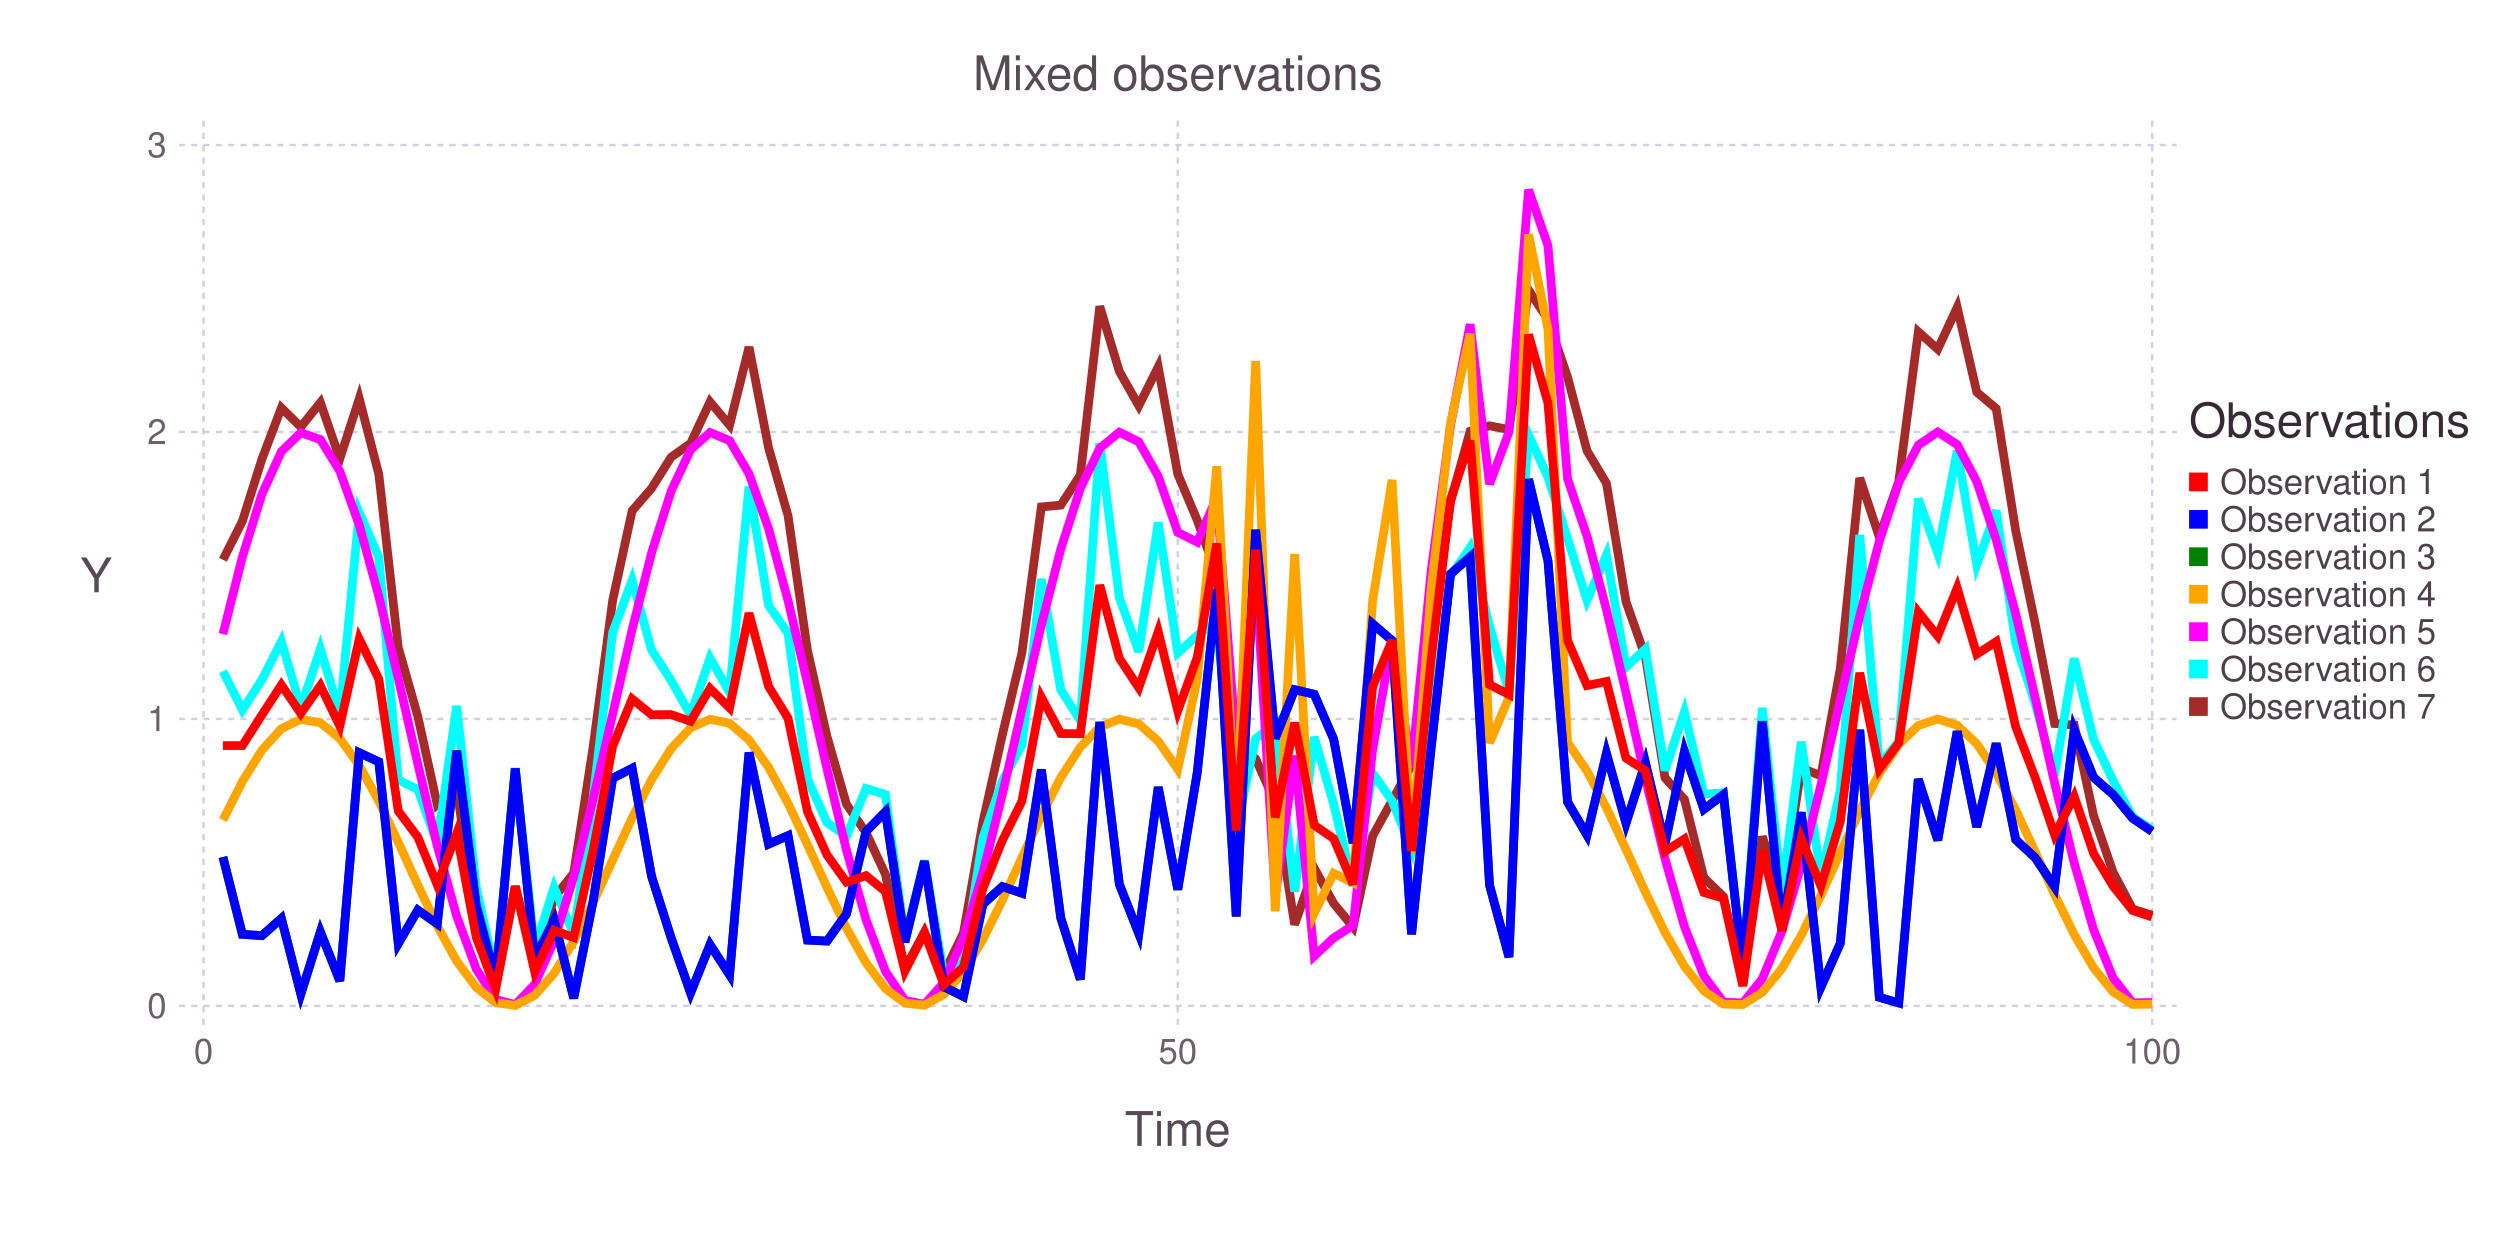
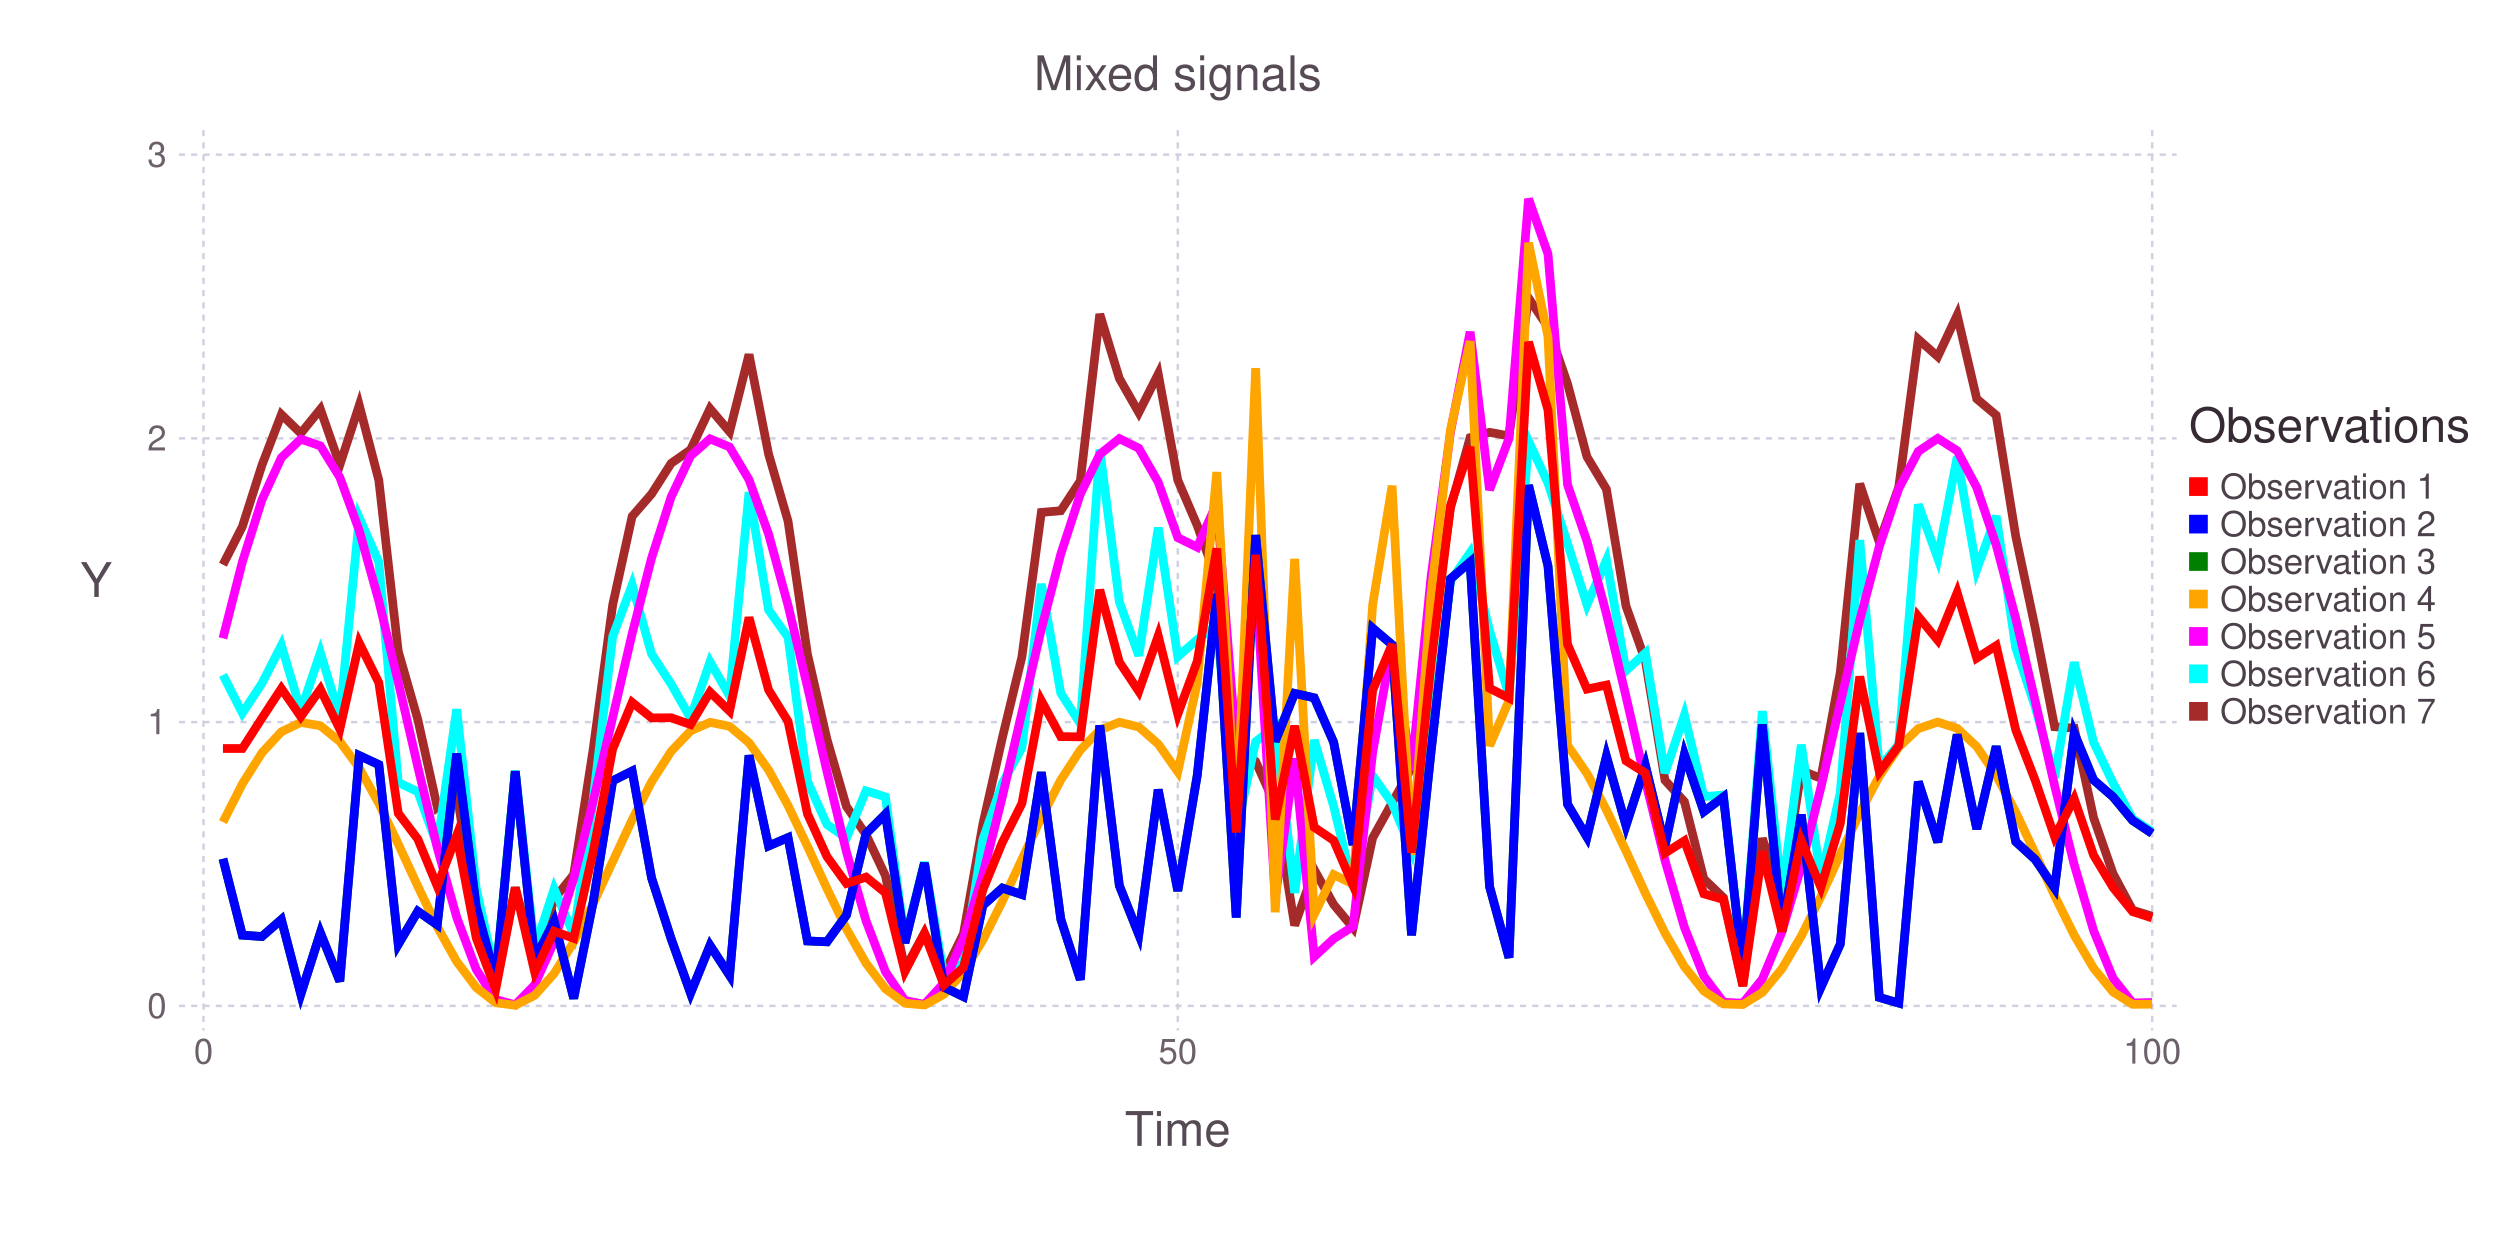
<svg xmlns="http://www.w3.org/2000/svg" version="1.2" width="203.2mm" height="101.6mm" viewBox="0 0 203.2 101.6" stroke="none" fill="#000000" stroke-width="0.3" font-size="3.88">
-   <g class="plotroot xscalable yscalable" id="img-5eb49c4c-1">
-     <g font-size="3.88" font-family="'PT Sans','Helvetica Neue','Helvetica',sans-serif" fill="#564A55" stroke="#000000" stroke-opacity="0.000" id="img-5eb49c4c-2">
+   <g class="plotroot xscalable yscalable" id="img-60525134-1">
+     <g font-size="3.88" font-family="'PT Sans','Helvetica Neue','Helvetica',sans-serif" fill="#564A55" stroke="#000000" stroke-opacity="0.000" id="img-60525134-2">
      <g transform="translate(95.73,90.81)">
        <g class="primitive">
          <text text-anchor="middle" dy="0.6em">Time</text>
        </g>
      </g>
    </g>
-     <g class="guide xlabels" font-size="2.82" font-family="'PT Sans Caption','Helvetica Neue','Helvetica',sans-serif" fill="#6C606B" id="img-5eb49c4c-3">
+     <g class="guide xlabels" font-size="2.82" font-family="'PT Sans Caption','Helvetica Neue','Helvetica',sans-serif" fill="#6C606B" id="img-60525134-3">
      <g transform="translate(16.54,84.76)">
        <g class="primitive">
          <text text-anchor="middle" dy="0.6em">0</text>
        </g>
      </g>
      <g transform="translate(95.73,84.76)">
        <g class="primitive">
          <text text-anchor="middle" dy="0.6em">50</text>
        </g>
      </g>
      <g transform="translate(174.93,84.76)">
        <g class="primitive">
          <text text-anchor="middle" dy="0.6em">100</text>
        </g>
      </g>
    </g>
-     <g class="guide colorkey" id="img-5eb49c4c-4">
-       <g fill="#4C404B" font-size="2.82" font-family="'PT Sans','Helvetica Neue','Helvetica',sans-serif" id="img-5eb49c4c-5">
-         <g transform="translate(180.45,39.17)">
+     <g class="guide colorkey" id="img-60525134-4">
+       <g fill="#4C404B" font-size="2.82" font-family="'PT Sans','Helvetica Neue','Helvetica',sans-serif" id="img-60525134-5">
+         <g transform="translate(180.45,39.55)">
          <g class="primitive">
            <text dy="0.35em">Observation 1</text>
          </g>
        </g>
-         <g transform="translate(180.45,42.21)">
+         <g transform="translate(180.45,42.6)">
          <g class="primitive">
            <text dy="0.35em">Observation 2</text>
          </g>
        </g>
-         <g transform="translate(180.45,45.25)">
+         <g transform="translate(180.45,45.64)">
          <g class="primitive">
            <text dy="0.35em">Observation 3</text>
          </g>
        </g>
-         <g transform="translate(180.45,48.3)">
+         <g transform="translate(180.45,48.69)">
          <g class="primitive">
            <text dy="0.35em">Observation 4</text>
          </g>
        </g>
-         <g transform="translate(180.45,51.34)">
+         <g transform="translate(180.45,51.73)">
          <g class="primitive">
            <text dy="0.35em">Observation 5</text>
          </g>
        </g>
-         <g transform="translate(180.45,54.38)">
+         <g transform="translate(180.45,54.77)">
          <g class="primitive">
            <text dy="0.35em">Observation 6</text>
          </g>
        </g>
-         <g transform="translate(180.45,57.43)">
+         <g transform="translate(180.45,57.82)">
          <g class="primitive">
            <text dy="0.35em">Observation 7</text>
          </g>
        </g>
      </g>
-       <g stroke="#000000" stroke-opacity="0.000" id="img-5eb49c4c-6">
-         <g transform="translate(178.69,39.17)" fill="#FF0000">
-           <path d="M-0.76,-0.76 L 0.76 -0.76 0.76 0.76 -0.76 0.76 z" class="primitive" />
-         </g>
-         <g transform="translate(178.69,42.21)" fill="#0000FF">
-           <path d="M-0.76,-0.76 L 0.76 -0.76 0.76 0.76 -0.76 0.76 z" class="primitive" />
-         </g>
-         <g transform="translate(178.69,45.25)" fill="#008000">
-           <path d="M-0.76,-0.76 L 0.76 -0.76 0.76 0.76 -0.76 0.76 z" class="primitive" />
-         </g>
-         <g transform="translate(178.69,48.3)" fill="#FFA500">
-           <path d="M-0.76,-0.76 L 0.76 -0.76 0.76 0.76 -0.76 0.76 z" class="primitive" />
-         </g>
-         <g transform="translate(178.69,51.34)" fill="#FF00FF">
-           <path d="M-0.76,-0.76 L 0.76 -0.76 0.76 0.76 -0.76 0.76 z" class="primitive" />
-         </g>
-         <g transform="translate(178.69,54.38)" fill="#00FFFF">
-           <path d="M-0.76,-0.76 L 0.76 -0.76 0.76 0.76 -0.76 0.76 z" class="primitive" />
-         </g>
-         <g transform="translate(178.69,57.43)" fill="#A52A2A">
-           <path d="M-0.76,-0.76 L 0.76 -0.76 0.76 0.76 -0.76 0.76 z" class="primitive" />
-         </g>
-       </g>
-       <g fill="#362A35" font-size="3.88" font-family="'PT Sans','Helvetica Neue','Helvetica',sans-serif" stroke="#000000" stroke-opacity="0.000" id="img-5eb49c4c-7">
-         <g transform="translate(177.93,35.53)">
+       <g stroke="#000000" stroke-opacity="0.000" id="img-60525134-6">
+         <g transform="translate(178.69,39.55)" fill="#FF0000">
+           <path d="M-0.76,-0.76 L 0.76 -0.76 0.76 0.76 -0.76 0.76 z" class="primitive" />
+         </g>
+         <g transform="translate(178.69,42.6)" fill="#0000FF">
+           <path d="M-0.76,-0.76 L 0.76 -0.76 0.76 0.76 -0.76 0.76 z" class="primitive" />
+         </g>
+         <g transform="translate(178.69,45.64)" fill="#008000">
+           <path d="M-0.76,-0.76 L 0.76 -0.76 0.76 0.76 -0.76 0.76 z" class="primitive" />
+         </g>
+         <g transform="translate(178.69,48.69)" fill="#FFA500">
+           <path d="M-0.76,-0.76 L 0.76 -0.76 0.76 0.76 -0.76 0.76 z" class="primitive" />
+         </g>
+         <g transform="translate(178.69,51.73)" fill="#FF00FF">
+           <path d="M-0.76,-0.76 L 0.76 -0.76 0.76 0.76 -0.76 0.76 z" class="primitive" />
+         </g>
+         <g transform="translate(178.69,54.77)" fill="#00FFFF">
+           <path d="M-0.76,-0.76 L 0.76 -0.76 0.76 0.76 -0.76 0.76 z" class="primitive" />
+         </g>
+         <g transform="translate(178.69,57.82)" fill="#A52A2A">
+           <path d="M-0.76,-0.76 L 0.76 -0.76 0.76 0.76 -0.76 0.76 z" class="primitive" />
+         </g>
+       </g>
+       <g fill="#362A35" font-size="3.88" font-family="'PT Sans','Helvetica Neue','Helvetica',sans-serif" stroke="#000000" stroke-opacity="0.000" id="img-60525134-7">
+         <g transform="translate(177.93,35.92)">
          <g class="primitive">
            <text>Observations</text>
          </g>
        </g>
      </g>
    </g>
-     <g clip-path="url(#img-5eb49c4c-8)">
-       <g id="img-5eb49c4c-9">
-         <g pointer-events="visible" opacity="1" fill="#000000" fill-opacity="0.000" stroke="#000000" stroke-opacity="0.000" class="guide background" id="img-5eb49c4c-10">
-           <g transform="translate(95.73,46.78)">
-             <path d="M-81.19,-36.98 L 81.19 -36.98 81.19 36.98 -81.19 36.98 z" class="primitive" />
-           </g>
-         </g>
-         <g class="guide ygridlines xfixed" stroke-dasharray="0.5,0.5" stroke-width="0.2" stroke="#D0D0E0" id="img-5eb49c4c-11">
+     <g clip-path="url(#img-60525134-8)">
+       <g id="img-60525134-9">
+         <g pointer-events="visible" opacity="1" fill="#000000" fill-opacity="0.000" stroke="#000000" stroke-opacity="0.000" class="guide background" id="img-60525134-10">
+           <g transform="translate(95.73,47.16)">
+             <path d="M-81.19,-36.59 L 81.19 -36.59 81.19 36.59 -81.19 36.59 z" class="primitive" />
+           </g>
+         </g>
+         <g class="guide ygridlines xfixed" stroke-dasharray="0.5,0.5" stroke-width="0.2" stroke="#D0D0E0" id="img-60525134-11">
          <g transform="translate(95.73,81.76)">
            <path fill="none" d="M-81.19,0 L 81.19 0" class="primitive" />
          </g>
-           <g transform="translate(95.73,58.44)">
-             <path fill="none" d="M-81.19,0 L 81.19 0" class="primitive" />
-           </g>
-           <g transform="translate(95.73,35.11)">
-             <path fill="none" d="M-81.19,0 L 81.19 0" class="primitive" />
-           </g>
-           <g transform="translate(95.73,11.79)">
-             <path fill="none" d="M-81.19,0 L 81.19 0" class="primitive" />
-           </g>
-         </g>
-         <g class="guide xgridlines yfixed" stroke-dasharray="0.5,0.5" stroke-width="0.2" stroke="#D0D0E0" id="img-5eb49c4c-12">
-           <g transform="translate(16.54,46.78)">
-             <path fill="none" d="M0,-36.98 L 0 36.98" class="primitive" />
-           </g>
-           <g transform="translate(95.73,46.78)">
-             <path fill="none" d="M0,-36.98 L 0 36.98" class="primitive" />
-           </g>
-           <g transform="translate(174.93,46.78)">
-             <path fill="none" d="M0,-36.98 L 0 36.98" class="primitive" />
-           </g>
-         </g>
-         <g class="plotpanel" id="img-5eb49c4c-13">
-           <g stroke-width="0.71" fill="#000000" fill-opacity="0.000" class="geometry" id="img-5eb49c4c-14">
-             <g stroke-dasharray="none" stroke="#A52A2A" id="img-5eb49c4c-15">
-               <g transform="translate(96.52,52.03)">
-                 <path fill="none" d="M-78.4,-6.53 L -76.82 -9.67 -75.23 -14.72 -73.65 -18.88 -72.07 -17.33 -70.48 -19.31 -68.9 -14.74 -67.32 -19.63 -65.73 -13.48 -64.15 0.59 -62.56 6.2 -60.98 13.39 -59.4 12.08 -57.81 22.66 -56.23 28.12 -54.64 20 -53.06 26.09 -51.48 20.94 -49.89 18.94 -48.31 8.67 -46.72 -3.24 -45.14 -10.51 -43.56 -12.34 -41.97 -14.87 -40.39 -15.99 -38.81 -19.37 -37.22 -17.47 -35.64 -23.82 -34.05 -15.63 -32.47 -10.12 -30.89 0.83 -29.3 7.84 -27.72 13.34 -26.13 15.64 -24.55 19.04 -22.97 26.69 -21.38 23.73 -19.8 27.07 -18.21 23.8 -16.63 14.79 -15.05 7.7 -13.46 1.04 -11.88 -10.83 -10.3 -10.97 -8.71 -13.42 -7.13 -27.13 -5.54 -21.84 -3.96 -19.05 -2.38 -22.21 -0.79 -13.49 0.79 -9.75 2.38 -5.3 3.96 8.41 5.54 9.64 7.13 13.21 8.71 23.12 10.3 18.53 11.88 21.4 13.46 23.32 15.05 15.91 16.63 13.04 18.21 10.17 19.8 0.17 21.38 -11.23 22.97 -16.98 24.55 -17.42 26.13 -17.12 27.72 -28.46 29.3 -26.06 30.89 -21.39 32.47 -15.4 34.05 -12.75 35.64 -3.13 37.22 1.36 38.81 11.19 40.39 12.94 41.97 19.3 43.56 20.84 45.14 28 46.72 15.96 48.31 20.58 49.89 10.39 51.48 11.03 53.06 2.3 54.64 -13.18 56.23 -8.37 57.81 -12.91 59.4 -25.06 60.98 -23.65 62.56 -27.05 64.15 -20.16 65.73 -18.82 67.32 -8.87 68.9 -1.34 70.48 6.78 72.07 6.9 73.65 14.27 75.23 18.86 76.82 21.86 78.4 22.36" class="primitive" />
-               </g>
-             </g>
-           </g>
-           <g stroke-width="0.71" fill="#000000" fill-opacity="0.000" class="geometry" id="img-5eb49c4c-16">
-             <g stroke-dasharray="none" stroke="#00FFFF" id="img-5eb49c4c-17">
-               <g transform="translate(96.52,58.09)">
-                 <path fill="none" d="M-78.4,-3.53 L -76.82 -0.39 -75.23 -2.84 -73.65 -5.96 -72.07 -0.58 -70.48 -5.37 -68.9 -0.08 -67.32 -16.45 -65.73 -12.81 -64.15 5.3 -62.56 6.07 -60.98 10.5 -59.4 -0.71 -57.81 14.03 -56.23 21.23 -54.64 4.34 -53.06 18.98 -51.48 14.04 -49.89 17.81 -48.31 6.75 -46.72 -6.7 -45.14 -10.93 -43.56 -5.26 -41.97 -2.78 -40.39 0.02 -38.81 -4.61 -37.22 -1.81 -35.64 -18.54 -34.05 -8.87 -32.47 -6.63 -30.89 5.21 -29.3 8.77 -27.72 9.88 -26.13 6 -24.55 6.49 -22.97 18.26 -21.38 11.86 -19.8 21.18 -18.21 20.13 -16.63 10 -15.05 5.38 -13.46 2.46 -11.88 -11.02 -10.3 -2.03 -8.71 0.48 -7.13 -22.06 -5.54 -9.53 -3.96 -5.12 -2.38 -15.63 -0.79 -5.03 0.79 -6.43 2.38 -7.64 3.96 9.33 5.54 1.95 7.13 0.72 8.71 14.38 10.3 1.82 11.88 7.26 13.46 13.9 15.05 4.75 16.63 7 18.21 10.89 19.8 1.29 21.38 -11.25 22.97 -13.59 24.55 -7.18 26.13 -1.85 27.72 -22.75 29.3 -19.3 30.89 -14.33 32.47 -9.3 34.05 -12.96 35.64 -3.88 37.22 -5.34 38.81 4.53 40.39 -0.23 41.97 6.47 43.56 6.34 45.14 20.54 46.72 -0.56 48.31 14.47 49.89 2.2 51.48 13.18 53.06 6.14 54.64 -14.61 56.23 4.1 57.81 2.17 59.4 -17.55 60.98 -13.12 62.56 -21.45 64.15 -12.18 65.73 -16.6 67.32 -5.76 68.9 -0.89 70.48 4.93 72.07 -4.57 73.65 2.01 75.23 5.35 76.82 8.31 78.4 9.35" class="primitive" />
-               </g>
-             </g>
-           </g>
-           <g stroke-width="0.71" fill="#000000" fill-opacity="0.000" class="geometry" id="img-5eb49c4c-18">
-             <g stroke-dasharray="none" stroke="#FF00FF" id="img-5eb49c4c-19">
-               <g transform="translate(96.52,55.93)">
-                 <path fill="none" d="M-78.4,-4.39 L -76.82 -10.66 -75.23 -15.76 -73.65 -19.23 -72.07 -20.76 -70.48 -20.21 -68.9 -17.63 -67.32 -13.25 -65.73 -7.46 -64.15 -0.79 -62.56 6.18 -60.98 12.82 -59.4 18.54 -57.81 22.83 -56.23 25.3 -54.64 25.73 -53.06 24.09 -51.48 20.52 -49.89 15.35 -48.31 9.02 -46.72 2.11 -45.14 -4.76 -43.56 -10.99 -41.97 -16.01 -40.39 -19.37 -38.81 -20.78 -37.22 -20.12 -35.64 -17.43 -34.05 -12.96 -32.47 -7.11 -30.89 -0.4 -29.3 6.57 -27.72 13.17 -26.13 18.82 -24.55 23.02 -22.97 25.38 -21.38 25.7 -19.8 23.94 -18.21 20.27 -16.63 15.02 -15.05 8.64 -13.46 1.72 -11.88 -5.13 -10.3 -11.3 -8.71 -16.24 -7.13 -19.5 -5.54 -20.8 -3.96 -20.02 -2.38 -17.22 -0.79 -12.66 0.79 -11.87 2.38 -15.49 3.96 4.59 5.54 -9.61 7.13 16.94 8.71 5.49 10.3 21.78 11.88 20.3 13.46 19.29 15.05 4.98 16.63 -3.91 18.21 6.45 19.8 -9.47 21.38 -21.36 22.97 -29.57 24.55 -16.58 26.13 -20.81 27.72 -40.51 29.3 -35.97 30.89 -17.01 32.47 -12.36 34.05 -6.39 35.64 0.38 37.22 7.34 38.81 13.86 40.39 19.38 41.97 23.38 43.56 25.52 45.14 25.6 46.72 23.62 48.31 19.76 49.89 14.35 51.48 7.88 53.06 0.94 54.64 -5.87 56.23 -11.93 57.81 -16.7 59.4 -19.75 60.98 -20.82 62.56 -19.8 64.15 -16.79 65.73 -12.06 67.32 -6.02 68.9 0.77 70.48 7.72 72.07 14.21 73.65 19.64 75.23 23.55 76.82 25.58 78.4 25.55" class="primitive" />
-               </g>
-             </g>
-           </g>
-           <g stroke-width="0.71" fill="#000000" fill-opacity="0.000" class="geometry" id="img-5eb49c4c-20">
-             <g stroke-dasharray="none" stroke="#FFA500" id="img-5eb49c4c-21">
-               <g transform="translate(96.52,65.9)">
-                 <path fill="none" d="M-78.4,0.75 L -76.82 -2.38 -75.23 -4.93 -73.65 -6.67 -72.07 -7.43 -70.48 -7.16 -68.9 -5.87 -67.32 -3.68 -65.73 -0.78 -64.15 2.55 -62.56 6.04 -60.98 9.36 -59.4 12.22 -57.81 14.36 -56.23 15.6 -54.64 15.82 -53.06 15 -51.48 13.21 -49.89 10.62 -48.31 7.46 -46.72 4 -45.14 0.57 -43.56 -2.54 -41.97 -5.05 -40.39 -6.74 -38.81 -7.44 -37.22 -7.11 -35.64 -5.76 -34.05 -3.53 -32.47 -0.61 -30.89 2.75 -29.3 6.23 -27.72 9.54 -26.13 12.36 -24.55 14.46 -22.97 15.64 -21.38 15.8 -19.8 14.92 -18.21 13.09 -16.63 10.46 -15.05 7.27 -13.46 3.81 -11.88 0.38 -10.3 -2.7 -8.71 -5.17 -7.13 -6.8 -5.54 -7.45 -3.96 -7.06 -2.38 -5.66 -0.79 -3.38 0.79 -10.68 2.38 -28.01 3.96 1.7 5.54 -36.56 7.13 8.17 8.71 -20.87 10.3 8.34 11.88 5.08 13.46 5.86 15.05 -17.11 16.63 -26.89 18.21 3.45 19.8 -17.99 21.38 -31.51 22.97 -38.77 24.55 -5.51 26.13 -9.22 27.72 -46.86 29.3 -39.13 30.89 -5.56 32.47 -3.23 34.05 -0.25 35.64 3.14 37.22 6.62 38.81 9.88 40.39 12.64 41.97 14.64 43.56 15.71 45.14 15.75 46.72 14.76 48.31 12.83 49.89 10.12 51.48 6.89 53.06 3.42 54.64 0.01 56.23 -3.02 57.81 -5.4 59.4 -6.93 60.98 -7.46 62.56 -6.95 64.15 -5.45 65.73 -3.08 67.32 -0.06 68.9 3.33 70.48 6.81 72.07 10.05 73.65 12.77 75.23 14.72 76.82 15.74 78.4 15.72" class="primitive" />
-               </g>
-             </g>
-           </g>
-           <g stroke-width="0.71" fill="#000000" fill-opacity="0.000" class="geometry" id="img-5eb49c4c-22">
-             <g stroke-dasharray="none" stroke="#008000" id="img-5eb49c4c-23">
-               <g transform="translate(96.52,68.05)">
-                 <path fill="none" d="M-78.4,1.61 L -76.82 7.89 -75.23 8 -73.65 6.6 -72.07 12.75 -70.48 7.69 -68.9 11.68 -67.32 -6.87 -65.73 -6.13 -64.15 8.65 -62.56 5.92 -60.98 7.04 -59.4 -7.03 -57.81 5.57 -56.23 11.53 -54.64 -5.58 -53.06 9.88 -51.48 6.73 -49.89 13.08 -48.31 5.19 -46.72 -4.8 -45.14 -5.6 -43.56 3.18 -41.97 8.18 -40.39 12.66 -38.81 8.73 -37.22 11.19 -35.64 -6.88 -34.05 0.56 -32.47 -0.13 -30.89 8.36 -29.3 8.44 -27.72 6.24 -26.13 -0.47 -24.55 -2.07 -22.97 8.52 -21.38 1.96 -19.8 12.16 -18.21 12.95 -16.63 5.44 -15.05 4.01 -13.46 4.55 -11.88 -5.5 -10.3 6.57 -8.71 11.55 -7.13 -9.36 -5.54 3.82 -3.96 7.84 -2.38 -4.07 -0.79 4.25 0.79 -5.24 2.38 -20.16 3.96 6.44 5.54 -24.99 7.13 -8.04 8.71 -11.99 10.3 -11.62 11.88 -7.97 13.46 0.47 15.05 -17.34 16.63 -15.99 18.21 7.89 19.8 -7.23 21.38 -21.4 22.97 -22.78 24.55 3.9 26.13 9.74 27.72 -29.1 29.3 -22.46 30.89 -2.87 32.47 -0.17 34.05 -6.82 35.64 -1.13 37.22 -6.06 38.81 0.55 40.39 -6.97 41.97 -2.27 43.56 -3.47 45.14 10.69 46.72 -9.42 48.31 7.54 49.89 -2.02 51.48 12.19 53.06 8.62 54.64 -8.73 56.23 13.01 57.81 13.47 59.4 -4.72 60.98 0.24 62.56 -8.6 64.15 -0.84 65.73 -7.62 67.32 0.2 68.9 1.67 70.48 4.02 72.07 -8.72 73.65 -4.86 75.23 -3.48 76.82 -1.54 78.4 -0.47" class="primitive" />
-               </g>
-             </g>
-           </g>
-           <g stroke-width="0.71" fill="#000000" fill-opacity="0.000" class="geometry" id="img-5eb49c4c-24">
-             <g stroke-dasharray="none" stroke="#0000FF" id="img-5eb49c4c-25">
-               <g transform="translate(96.52,68.05)">
-                 <path fill="none" d="M-78.4,1.61 L -76.82 7.89 -75.23 8 -73.65 6.6 -72.07 12.75 -70.48 7.69 -68.9 11.68 -67.32 -6.87 -65.73 -6.13 -64.15 8.65 -62.56 5.92 -60.98 7.04 -59.4 -7.03 -57.81 5.57 -56.23 11.53 -54.64 -5.58 -53.06 9.88 -51.48 6.73 -49.89 13.08 -48.31 5.19 -46.72 -4.8 -45.14 -5.6 -43.56 3.18 -41.97 8.18 -40.39 12.66 -38.81 8.73 -37.22 11.19 -35.64 -6.88 -34.05 0.56 -32.47 -0.13 -30.89 8.36 -29.3 8.44 -27.72 6.24 -26.13 -0.47 -24.55 -2.07 -22.97 8.52 -21.38 1.96 -19.8 12.16 -18.21 12.95 -16.63 5.44 -15.05 4.01 -13.46 4.55 -11.88 -5.5 -10.3 6.57 -8.71 11.55 -7.13 -9.36 -5.54 3.82 -3.96 7.84 -2.38 -4.07 -0.79 4.25 0.79 -5.24 2.38 -20.16 3.96 6.44 5.54 -24.99 7.13 -8.04 8.71 -11.99 10.3 -11.62 11.88 -7.97 13.46 0.47 15.05 -17.34 16.63 -15.99 18.21 7.89 19.8 -7.23 21.38 -21.4 22.97 -22.78 24.55 3.9 26.13 9.74 27.72 -29.1 29.3 -22.46 30.89 -2.87 32.47 -0.17 34.05 -6.82 35.64 -1.13 37.22 -6.06 38.81 0.55 40.39 -6.97 41.97 -2.27 43.56 -3.47 45.14 10.69 46.72 -9.42 48.31 7.54 49.89 -2.02 51.48 12.19 53.06 8.62 54.64 -8.73 56.23 13.01 57.81 13.47 59.4 -4.72 60.98 0.24 62.56 -8.6 64.15 -0.84 65.73 -7.62 67.32 0.2 68.9 1.67 70.48 4.02 72.07 -8.72 73.65 -4.86 75.23 -3.48 76.82 -1.54 78.4 -0.47" class="primitive" />
-               </g>
-             </g>
-           </g>
-           <g stroke-width="0.71" fill="#000000" fill-opacity="0.000" class="geometry" id="img-5eb49c4c-26">
-             <g stroke-dasharray="none" stroke="#FF0000" id="img-5eb49c4c-27">
-               <g transform="translate(96.52,61.99)">
-                 <path fill="none" d="M-78.4,-1.39 L -76.82 -1.39 -75.23 -3.88 -73.65 -6.32 -72.07 -4 -70.48 -6.26 -68.9 -2.97 -67.32 -10.06 -65.73 -6.8 -64.15 3.93 -62.56 6.05 -60.98 9.93 -59.4 5.75 -57.81 14.2 -56.23 18.41 -54.64 10.08 -53.06 16.99 -51.48 13.63 -49.89 14.21 -48.31 7.11 -46.72 -1.35 -45.14 -5.18 -43.56 -3.9 -41.97 -3.91 -40.39 -3.36 -38.81 -6.03 -37.22 -4.46 -35.64 -12.15 -34.05 -6.2 -32.47 -3.62 -30.89 3.98 -29.3 7.5 -27.72 9.71 -26.13 9.18 -24.55 10.48 -22.97 16.95 -21.38 13.83 -19.8 18.05 -18.21 16.61 -16.63 10.23 -15.05 6.33 -13.46 3.13 -11.88 -5.32 -10.3 -2.37 -8.71 -2.35 -7.13 -14.43 -5.54 -8.49 -3.96 -6.09 -2.38 -10.65 -0.79 -4.21 0.79 -8.56 2.38 -17.82 3.96 5.51 5.54 -17.3 7.13 4.45 8.71 -3.25 10.3 5.08 11.88 6.17 13.46 9.88 15.05 -6.18 16.63 -9.95 18.21 7.17 19.8 -8.35 21.38 -21.38 22.97 -26.18 24.55 -6.34 26.13 -5.54 27.72 -34.8 29.3 -29.22 30.89 -9.94 32.47 -6.27 34.05 -6.6 35.64 -0.37 37.22 0.64 38.81 7.21 40.39 6.2 41.97 10.55 43.56 11.02 45.14 18.15 46.72 7.1 48.31 13.65 49.89 6.16 51.48 10.03 53.06 4.78 54.64 -7.3 56.23 0.54 57.81 -1.61 59.4 -12.24 60.98 -10.29 62.56 -14.2 64.15 -8.82 65.73 -9.84 67.32 -2.91 68.9 1.22 70.48 5.87 72.07 2.74 73.65 7.39 75.23 10.04 76.82 12.02 78.4 12.54" class="primitive" />
-               </g>
-             </g>
-           </g>
-         </g>
-       </g>
-     </g>
-     <g class="guide ylabels" font-size="2.82" font-family="'PT Sans Caption','Helvetica Neue','Helvetica',sans-serif" fill="#6C606B" id="img-5eb49c4c-28">
+           <g transform="translate(95.73,58.69)">
+             <path fill="none" d="M-81.19,0 L 81.19 0" class="primitive" />
+           </g>
+           <g transform="translate(95.73,35.63)">
+             <path fill="none" d="M-81.19,0 L 81.19 0" class="primitive" />
+           </g>
+           <g transform="translate(95.73,12.57)">
+             <path fill="none" d="M-81.19,0 L 81.19 0" class="primitive" />
+           </g>
+         </g>
+         <g class="guide xgridlines yfixed" stroke-dasharray="0.5,0.5" stroke-width="0.2" stroke="#D0D0E0" id="img-60525134-12">
+           <g transform="translate(16.54,47.16)">
+             <path fill="none" d="M0,-36.59 L 0 36.59" class="primitive" />
+           </g>
+           <g transform="translate(95.73,47.16)">
+             <path fill="none" d="M0,-36.59 L 0 36.59" class="primitive" />
+           </g>
+           <g transform="translate(174.93,47.16)">
+             <path fill="none" d="M0,-36.59 L 0 36.59" class="primitive" />
+           </g>
+         </g>
+         <g class="plotpanel" id="img-60525134-13">
+           <g stroke-width="0.71" fill="#000000" fill-opacity="0.000" class="geometry" id="img-60525134-14">
+             <g stroke-dasharray="none" stroke="#A52A2A" id="img-60525134-15">
+               <g transform="translate(96.52,52.36)">
+                 <path fill="none" d="M-78.4,-6.46 L -76.82 -9.56 -75.23 -14.55 -73.65 -18.67 -72.07 -17.14 -70.48 -19.1 -68.9 -14.57 -67.32 -19.42 -65.73 -13.33 -64.15 0.58 -62.56 6.13 -60.98 13.25 -59.4 11.94 -57.81 22.41 -56.23 27.8 -54.64 19.77 -53.06 25.8 -51.48 20.71 -49.89 18.73 -48.31 8.57 -46.72 -3.2 -45.14 -10.39 -43.56 -12.21 -41.97 -14.7 -40.39 -15.81 -38.81 -19.15 -37.22 -17.27 -35.64 -23.55 -34.05 -15.45 -32.47 -10.01 -30.89 0.82 -29.3 7.75 -27.72 13.2 -26.13 15.47 -24.55 18.82 -22.97 26.4 -21.38 23.47 -19.8 26.77 -18.21 23.53 -16.63 14.62 -15.05 7.61 -13.46 1.03 -11.88 -10.71 -10.3 -10.85 -8.71 -13.27 -7.13 -26.83 -5.54 -21.6 -3.96 -18.83 -2.38 -21.96 -0.79 -13.34 0.79 -9.65 2.38 -5.24 3.96 8.31 5.54 9.53 7.13 13.07 8.71 22.86 10.3 18.32 11.88 21.16 13.46 23.06 15.05 15.74 16.63 12.89 18.21 10.06 19.8 0.16 21.38 -11.1 22.97 -16.79 24.55 -17.22 26.13 -16.93 27.72 -28.14 29.3 -25.77 30.89 -21.16 32.47 -15.23 34.05 -12.6 35.64 -3.1 37.22 1.35 38.81 11.06 40.39 12.8 41.97 19.08 43.56 20.6 45.14 27.69 46.72 15.78 48.31 20.35 49.89 10.27 51.48 10.9 53.06 2.27 54.64 -13.04 56.23 -8.28 57.81 -12.77 59.4 -24.78 60.98 -23.38 62.56 -26.75 64.15 -19.94 65.73 -18.61 67.32 -8.77 68.9 -1.33 70.48 6.71 72.07 6.82 73.65 14.11 75.23 18.65 76.82 21.62 78.4 22.11" class="primitive" />
+               </g>
+             </g>
+           </g>
+           <g stroke-width="0.71" fill="#000000" fill-opacity="0.000" class="geometry" id="img-60525134-16">
+             <g stroke-dasharray="none" stroke="#00FFFF" id="img-60525134-17">
+               <g transform="translate(96.52,58.35)">
+                 <path fill="none" d="M-78.4,-3.49 L -76.82 -0.39 -75.23 -2.8 -73.65 -5.9 -72.07 -0.57 -70.48 -5.31 -68.9 -0.08 -67.32 -16.26 -65.73 -12.67 -64.15 5.25 -62.56 6 -60.98 10.39 -59.4 -0.7 -57.81 13.88 -56.23 20.99 -54.64 4.29 -53.06 18.77 -51.48 13.89 -49.89 17.61 -48.31 6.68 -46.72 -6.62 -45.14 -10.81 -43.56 -5.2 -41.97 -2.75 -40.39 0.02 -38.81 -4.56 -37.22 -1.79 -35.64 -18.34 -34.05 -8.77 -32.47 -6.56 -30.89 5.16 -29.3 8.67 -27.72 9.77 -26.13 5.93 -24.55 6.42 -22.97 18.06 -21.38 11.73 -19.8 20.95 -18.21 19.91 -16.63 9.89 -15.05 5.32 -13.46 2.43 -11.88 -10.89 -10.3 -2.01 -8.71 0.47 -7.13 -21.81 -5.54 -9.43 -3.96 -5.06 -2.38 -15.46 -0.79 -4.98 0.79 -6.36 2.38 -7.55 3.96 9.23 5.54 1.93 7.13 0.72 8.71 14.22 10.3 1.8 11.88 7.18 13.46 13.75 15.05 4.7 16.63 6.92 18.21 10.77 19.8 1.28 21.38 -11.12 22.97 -13.43 24.55 -7.1 26.13 -1.83 27.72 -22.5 29.3 -19.09 30.89 -14.17 32.47 -9.2 34.05 -12.82 35.64 -3.84 37.22 -5.28 38.81 4.48 40.39 -0.23 41.97 6.4 43.56 6.27 45.14 20.31 46.72 -0.55 48.31 14.31 49.89 2.18 51.48 13.03 53.06 6.07 54.64 -14.45 56.23 4.05 57.81 2.15 59.4 -17.35 60.98 -12.97 62.56 -21.21 64.15 -12.05 65.73 -16.41 67.32 -5.69 68.9 -0.88 70.48 4.87 72.07 -4.52 73.65 1.99 75.23 5.29 76.82 8.21 78.4 9.25" class="primitive" />
+               </g>
+             </g>
+           </g>
+           <g stroke-width="0.71" fill="#000000" fill-opacity="0.000" class="geometry" id="img-60525134-18">
+             <g stroke-dasharray="none" stroke="#FF00FF" id="img-60525134-19">
+               <g transform="translate(96.52,56.22)">
+                 <path fill="none" d="M-78.4,-4.34 L -76.82 -10.55 -75.23 -15.59 -73.65 -19.02 -72.07 -20.53 -70.48 -19.98 -68.9 -17.43 -67.32 -13.1 -65.73 -7.38 -64.15 -0.78 -62.56 6.11 -60.98 12.68 -59.4 18.34 -57.81 22.58 -56.23 25.02 -54.64 25.45 -53.06 23.83 -51.48 20.3 -49.89 15.18 -48.31 8.92 -46.72 2.09 -45.14 -4.71 -43.56 -10.86 -41.97 -15.83 -40.39 -19.16 -38.81 -20.55 -37.22 -19.89 -35.64 -17.23 -34.05 -12.81 -32.47 -7.03 -30.89 -0.39 -29.3 6.5 -27.72 13.03 -26.13 18.62 -24.55 22.76 -22.97 25.1 -21.38 25.41 -19.8 23.68 -18.21 20.05 -16.63 14.85 -15.05 8.55 -13.46 1.7 -11.88 -5.08 -10.3 -11.18 -8.71 -16.06 -7.13 -19.29 -5.54 -20.57 -3.96 -19.79 -2.38 -17.03 -0.79 -12.52 0.79 -11.74 2.38 -15.32 3.96 4.54 5.54 -9.51 7.13 16.75 8.71 5.43 10.3 21.54 11.88 20.08 13.46 19.08 15.05 4.93 16.63 -3.86 18.21 6.37 19.8 -9.37 21.38 -21.12 22.97 -29.25 24.55 -16.4 26.13 -20.58 27.72 -40.06 29.3 -35.58 30.89 -16.82 32.47 -12.22 34.05 -6.32 35.64 0.38 37.22 7.26 38.81 13.71 40.39 19.16 41.97 23.12 43.56 25.24 45.14 25.32 46.72 23.36 48.31 19.54 49.89 14.19 51.48 7.79 53.06 0.93 54.64 -5.81 56.23 -11.8 57.81 -16.51 59.4 -19.53 60.98 -20.59 62.56 -19.58 64.15 -16.6 65.73 -11.92 67.32 -5.96 68.9 0.76 70.48 7.64 72.07 14.05 73.65 19.43 75.23 23.29 76.82 25.3 78.4 25.26" class="primitive" />
+               </g>
+             </g>
+           </g>
+           <g stroke-width="0.71" fill="#000000" fill-opacity="0.000" class="geometry" id="img-60525134-20">
+             <g stroke-dasharray="none" stroke="#FFA500" id="img-60525134-21">
+               <g transform="translate(96.52,66.07)">
+                 <path fill="none" d="M-78.4,0.75 L -76.82 -2.36 -75.23 -4.88 -73.65 -6.59 -72.07 -7.35 -70.48 -7.08 -68.9 -5.8 -67.32 -3.64 -65.73 -0.77 -64.15 2.53 -62.56 5.97 -60.98 9.26 -59.4 12.08 -57.81 14.2 -56.23 15.43 -54.64 15.64 -53.06 14.83 -51.48 13.06 -49.89 10.5 -48.31 7.38 -46.72 3.96 -45.14 0.56 -43.56 -2.52 -41.97 -5 -40.39 -6.66 -38.81 -7.36 -37.22 -7.03 -35.64 -5.7 -34.05 -3.49 -32.47 -0.6 -30.89 2.72 -29.3 6.16 -27.72 9.43 -26.13 12.22 -24.55 14.3 -22.97 15.47 -21.38 15.62 -19.8 14.75 -18.21 12.94 -16.63 10.34 -15.05 7.19 -13.46 3.77 -11.88 0.38 -10.3 -2.67 -8.71 -5.11 -7.13 -6.73 -5.54 -7.37 -3.96 -6.98 -2.38 -5.6 -0.79 -3.34 0.79 -10.56 2.38 -27.7 3.96 1.68 5.54 -36.15 7.13 8.08 8.71 -20.64 10.3 8.25 11.88 5.02 13.46 5.79 15.05 -16.92 16.63 -26.59 18.21 3.41 19.8 -17.79 21.38 -31.16 22.97 -38.34 24.55 -5.45 26.13 -9.12 27.72 -46.34 29.3 -38.7 30.89 -5.49 32.47 -3.2 34.05 -0.24 35.64 3.1 37.22 6.54 38.81 9.77 40.39 12.5 41.97 14.48 43.56 15.53 45.14 15.58 46.72 14.6 48.31 12.68 49.89 10.01 51.48 6.81 53.06 3.38 54.64 0.01 56.23 -2.98 57.81 -5.34 59.4 -6.85 60.98 -7.38 62.56 -6.87 64.15 -5.39 65.73 -3.05 67.32 -0.06 68.9 3.3 70.48 6.73 72.07 9.94 73.65 12.63 75.23 14.56 76.82 15.56 78.4 15.55" class="primitive" />
+               </g>
+             </g>
+           </g>
+           <g stroke-width="0.71" fill="#000000" fill-opacity="0.000" class="geometry" id="img-60525134-22">
+             <g stroke-dasharray="none" stroke="#008000" id="img-60525134-23">
+               <g transform="translate(96.52,68.21)">
+                 <path fill="none" d="M-78.4,1.59 L -76.82 7.8 -75.23 7.91 -73.65 6.53 -72.07 12.61 -70.48 7.6 -68.9 11.55 -67.32 -6.8 -65.73 -6.06 -64.15 8.55 -62.56 5.86 -60.98 6.96 -59.4 -6.96 -57.81 5.5 -56.23 11.4 -54.64 -5.52 -53.06 9.77 -51.48 6.66 -49.89 12.94 -48.31 5.13 -46.72 -4.75 -45.14 -5.54 -43.56 3.15 -41.97 8.09 -40.39 12.52 -38.81 8.63 -37.22 11.07 -35.64 -6.81 -34.05 0.55 -32.47 -0.13 -30.89 8.27 -29.3 8.34 -27.72 6.17 -26.13 -0.46 -24.55 -2.04 -22.97 8.43 -21.38 1.94 -19.8 12.03 -18.21 12.8 -16.63 5.38 -15.05 3.97 -13.46 4.5 -11.88 -5.44 -10.3 6.5 -8.71 11.42 -7.13 -9.25 -5.54 3.77 -3.96 7.75 -2.38 -4.03 -0.79 4.2 0.79 -5.18 2.38 -19.94 3.96 6.37 5.54 -24.72 7.13 -7.95 8.71 -11.85 10.3 -11.49 11.88 -7.88 13.46 0.46 15.05 -17.15 16.63 -15.81 18.21 7.81 19.8 -7.15 21.38 -21.17 22.97 -22.53 24.55 3.85 26.13 9.63 27.72 -28.77 29.3 -22.21 30.89 -2.84 32.47 -0.17 34.05 -6.74 35.64 -1.11 37.22 -5.99 38.81 0.54 40.39 -6.89 41.97 -2.24 43.56 -3.43 45.14 10.57 46.72 -9.32 48.31 7.46 49.89 -2 51.48 12.05 53.06 8.52 54.64 -8.63 56.23 12.86 57.81 13.32 59.4 -4.67 60.98 0.24 62.56 -8.5 64.15 -0.83 65.73 -7.54 67.32 0.2 68.9 1.65 70.48 3.97 72.07 -8.62 73.65 -4.81 75.23 -3.44 76.82 -1.52 78.4 -0.47" class="primitive" />
+               </g>
+             </g>
+           </g>
+           <g stroke-width="0.71" fill="#000000" fill-opacity="0.000" class="geometry" id="img-60525134-24">
+             <g stroke-dasharray="none" stroke="#0000FF" id="img-60525134-25">
+               <g transform="translate(96.52,68.21)">
+                 <path fill="none" d="M-78.4,1.59 L -76.82 7.8 -75.23 7.91 -73.65 6.53 -72.07 12.61 -70.48 7.6 -68.9 11.55 -67.32 -6.8 -65.73 -6.06 -64.15 8.55 -62.56 5.86 -60.98 6.96 -59.4 -6.96 -57.81 5.5 -56.23 11.4 -54.64 -5.52 -53.06 9.77 -51.48 6.66 -49.89 12.94 -48.31 5.13 -46.72 -4.75 -45.14 -5.54 -43.56 3.15 -41.97 8.09 -40.39 12.52 -38.81 8.63 -37.22 11.07 -35.64 -6.81 -34.05 0.55 -32.47 -0.13 -30.89 8.27 -29.3 8.34 -27.72 6.17 -26.13 -0.46 -24.55 -2.04 -22.97 8.43 -21.38 1.94 -19.8 12.03 -18.21 12.8 -16.63 5.38 -15.05 3.97 -13.46 4.5 -11.88 -5.44 -10.3 6.5 -8.71 11.42 -7.13 -9.25 -5.54 3.77 -3.96 7.75 -2.38 -4.03 -0.79 4.2 0.79 -5.18 2.38 -19.94 3.96 6.37 5.54 -24.72 7.13 -7.95 8.71 -11.85 10.3 -11.49 11.88 -7.88 13.46 0.46 15.05 -17.15 16.63 -15.81 18.21 7.81 19.8 -7.15 21.38 -21.17 22.97 -22.53 24.55 3.85 26.13 9.63 27.72 -28.77 29.3 -22.21 30.89 -2.84 32.47 -0.17 34.05 -6.74 35.64 -1.11 37.22 -5.99 38.81 0.54 40.39 -6.89 41.97 -2.24 43.56 -3.43 45.14 10.57 46.72 -9.32 48.31 7.46 49.89 -2 51.48 12.05 53.06 8.52 54.64 -8.63 56.23 12.86 57.81 13.32 59.4 -4.67 60.98 0.24 62.56 -8.5 64.15 -0.83 65.73 -7.54 67.32 0.2 68.9 1.65 70.48 3.97 72.07 -8.62 73.65 -4.81 75.23 -3.44 76.82 -1.52 78.4 -0.47" class="primitive" />
+               </g>
+             </g>
+           </g>
+           <g stroke-width="0.71" fill="#000000" fill-opacity="0.000" class="geometry" id="img-60525134-26">
+             <g stroke-dasharray="none" stroke="#FF0000" id="img-60525134-27">
+               <g transform="translate(96.52,62.21)">
+                 <path fill="none" d="M-78.4,-1.37 L -76.82 -1.37 -75.23 -3.84 -73.65 -6.25 -72.07 -3.96 -70.48 -6.19 -68.9 -2.94 -67.32 -9.95 -65.73 -6.72 -64.15 3.89 -62.56 5.99 -60.98 9.82 -59.4 5.69 -57.81 14.04 -56.23 18.21 -54.64 9.97 -53.06 16.8 -51.48 13.48 -49.89 14.06 -48.31 7.03 -46.72 -1.33 -45.14 -5.12 -43.56 -3.86 -41.97 -3.87 -40.39 -3.32 -38.81 -5.96 -37.22 -4.41 -35.64 -12.02 -34.05 -6.13 -32.47 -3.58 -30.89 3.94 -29.3 7.42 -27.72 9.6 -26.13 9.08 -24.55 10.36 -22.97 16.76 -21.38 13.68 -19.8 17.85 -18.21 16.43 -16.63 10.11 -15.05 6.26 -13.46 3.1 -11.88 -5.26 -10.3 -2.34 -8.71 -2.32 -7.13 -14.27 -5.54 -8.4 -3.96 -6.02 -2.38 -10.53 -0.79 -4.16 0.79 -8.46 2.38 -17.63 3.96 5.45 5.54 -17.11 7.13 4.4 8.71 -3.21 10.3 5.03 11.88 6.1 13.46 9.77 15.05 -6.11 16.63 -9.84 18.21 7.09 19.8 -8.26 21.38 -21.14 22.97 -25.89 24.55 -6.27 26.13 -5.47 27.72 -34.42 29.3 -28.89 30.89 -9.83 32.47 -6.2 34.05 -6.53 35.64 -0.37 37.22 0.63 38.81 7.13 40.39 6.13 41.97 10.44 43.56 10.9 45.14 17.94 46.72 7.02 48.31 13.5 49.89 6.1 51.48 9.92 53.06 4.72 54.64 -7.22 56.23 0.53 57.81 -1.6 59.4 -12.1 60.98 -10.17 62.56 -14.04 64.15 -8.72 65.73 -9.73 67.32 -2.88 68.9 1.21 70.48 5.8 72.07 2.71 73.65 7.31 75.23 9.93 76.82 11.89 78.4 12.4" class="primitive" />
+               </g>
+             </g>
+           </g>
+         </g>
+       </g>
+     </g>
+     <g class="guide ylabels" font-size="2.82" font-family="'PT Sans Caption','Helvetica Neue','Helvetica',sans-serif" fill="#6C606B" id="img-60525134-28">
      <g transform="translate(13.54,81.76)">
        <g class="primitive">
          <text text-anchor="end" dy="0.35em">0</text>
        </g>
      </g>
-       <g transform="translate(13.54,58.44)">
+       <g transform="translate(13.54,58.69)">
        <g class="primitive">
          <text text-anchor="end" dy="0.35em">1</text>
        </g>
      </g>
-       <g transform="translate(13.54,35.11)">
+       <g transform="translate(13.54,35.63)">
        <g class="primitive">
          <text text-anchor="end" dy="0.35em">2</text>
        </g>
      </g>
-       <g transform="translate(13.54,11.79)">
+       <g transform="translate(13.54,12.57)">
        <g class="primitive">
          <text text-anchor="end" dy="0.35em">3</text>
        </g>
      </g>
    </g>
-     <g font-size="3.88" font-family="'PT Sans','Helvetica Neue','Helvetica',sans-serif" fill="#564A55" stroke="#000000" stroke-opacity="0.000" id="img-5eb49c4c-29">
-       <g transform="translate(9.11,46.78)">
+     <g font-size="3.88" font-family="'PT Sans','Helvetica Neue','Helvetica',sans-serif" fill="#564A55" stroke="#000000" stroke-opacity="0.000" id="img-60525134-29">
+       <g transform="translate(9.11,47.16)">
        <g class="primitive">
          <text text-anchor="end" dy="0.35em">Y</text>
        </g>
      </g>
    </g>
-     <g font-size="3.88" font-family="'PT Sans','Helvetica Neue','Helvetica',sans-serif" fill="#564A55" stroke="#000000" stroke-opacity="0.000" id="img-5eb49c4c-30">
+     <g font-size="3.88" font-family="'PT Sans','Helvetica Neue','Helvetica',sans-serif" fill="#564A55" stroke="#000000" stroke-opacity="0.000" id="img-60525134-30">
      <g transform="translate(95.73,5)">
        <g class="primitive">
-           <text text-anchor="middle" dy="0.6em">Mixed observations</text>
+           <text text-anchor="middle" dy="0.6em">Mixed signals</text>
        </g>
      </g>
    </g>
  </g>
  <defs>
-     <clipPath id="img-5eb49c4c-8">
-       <path d="M14.54,9.79 L 176.93 9.79 176.93 83.76 14.54 83.76" />
+     <clipPath id="img-60525134-8">
+       <path d="M14.54,10.57 L 176.93 10.57 176.93 83.76 14.54 83.76" />
    </clipPath>
  </defs>
</svg>
